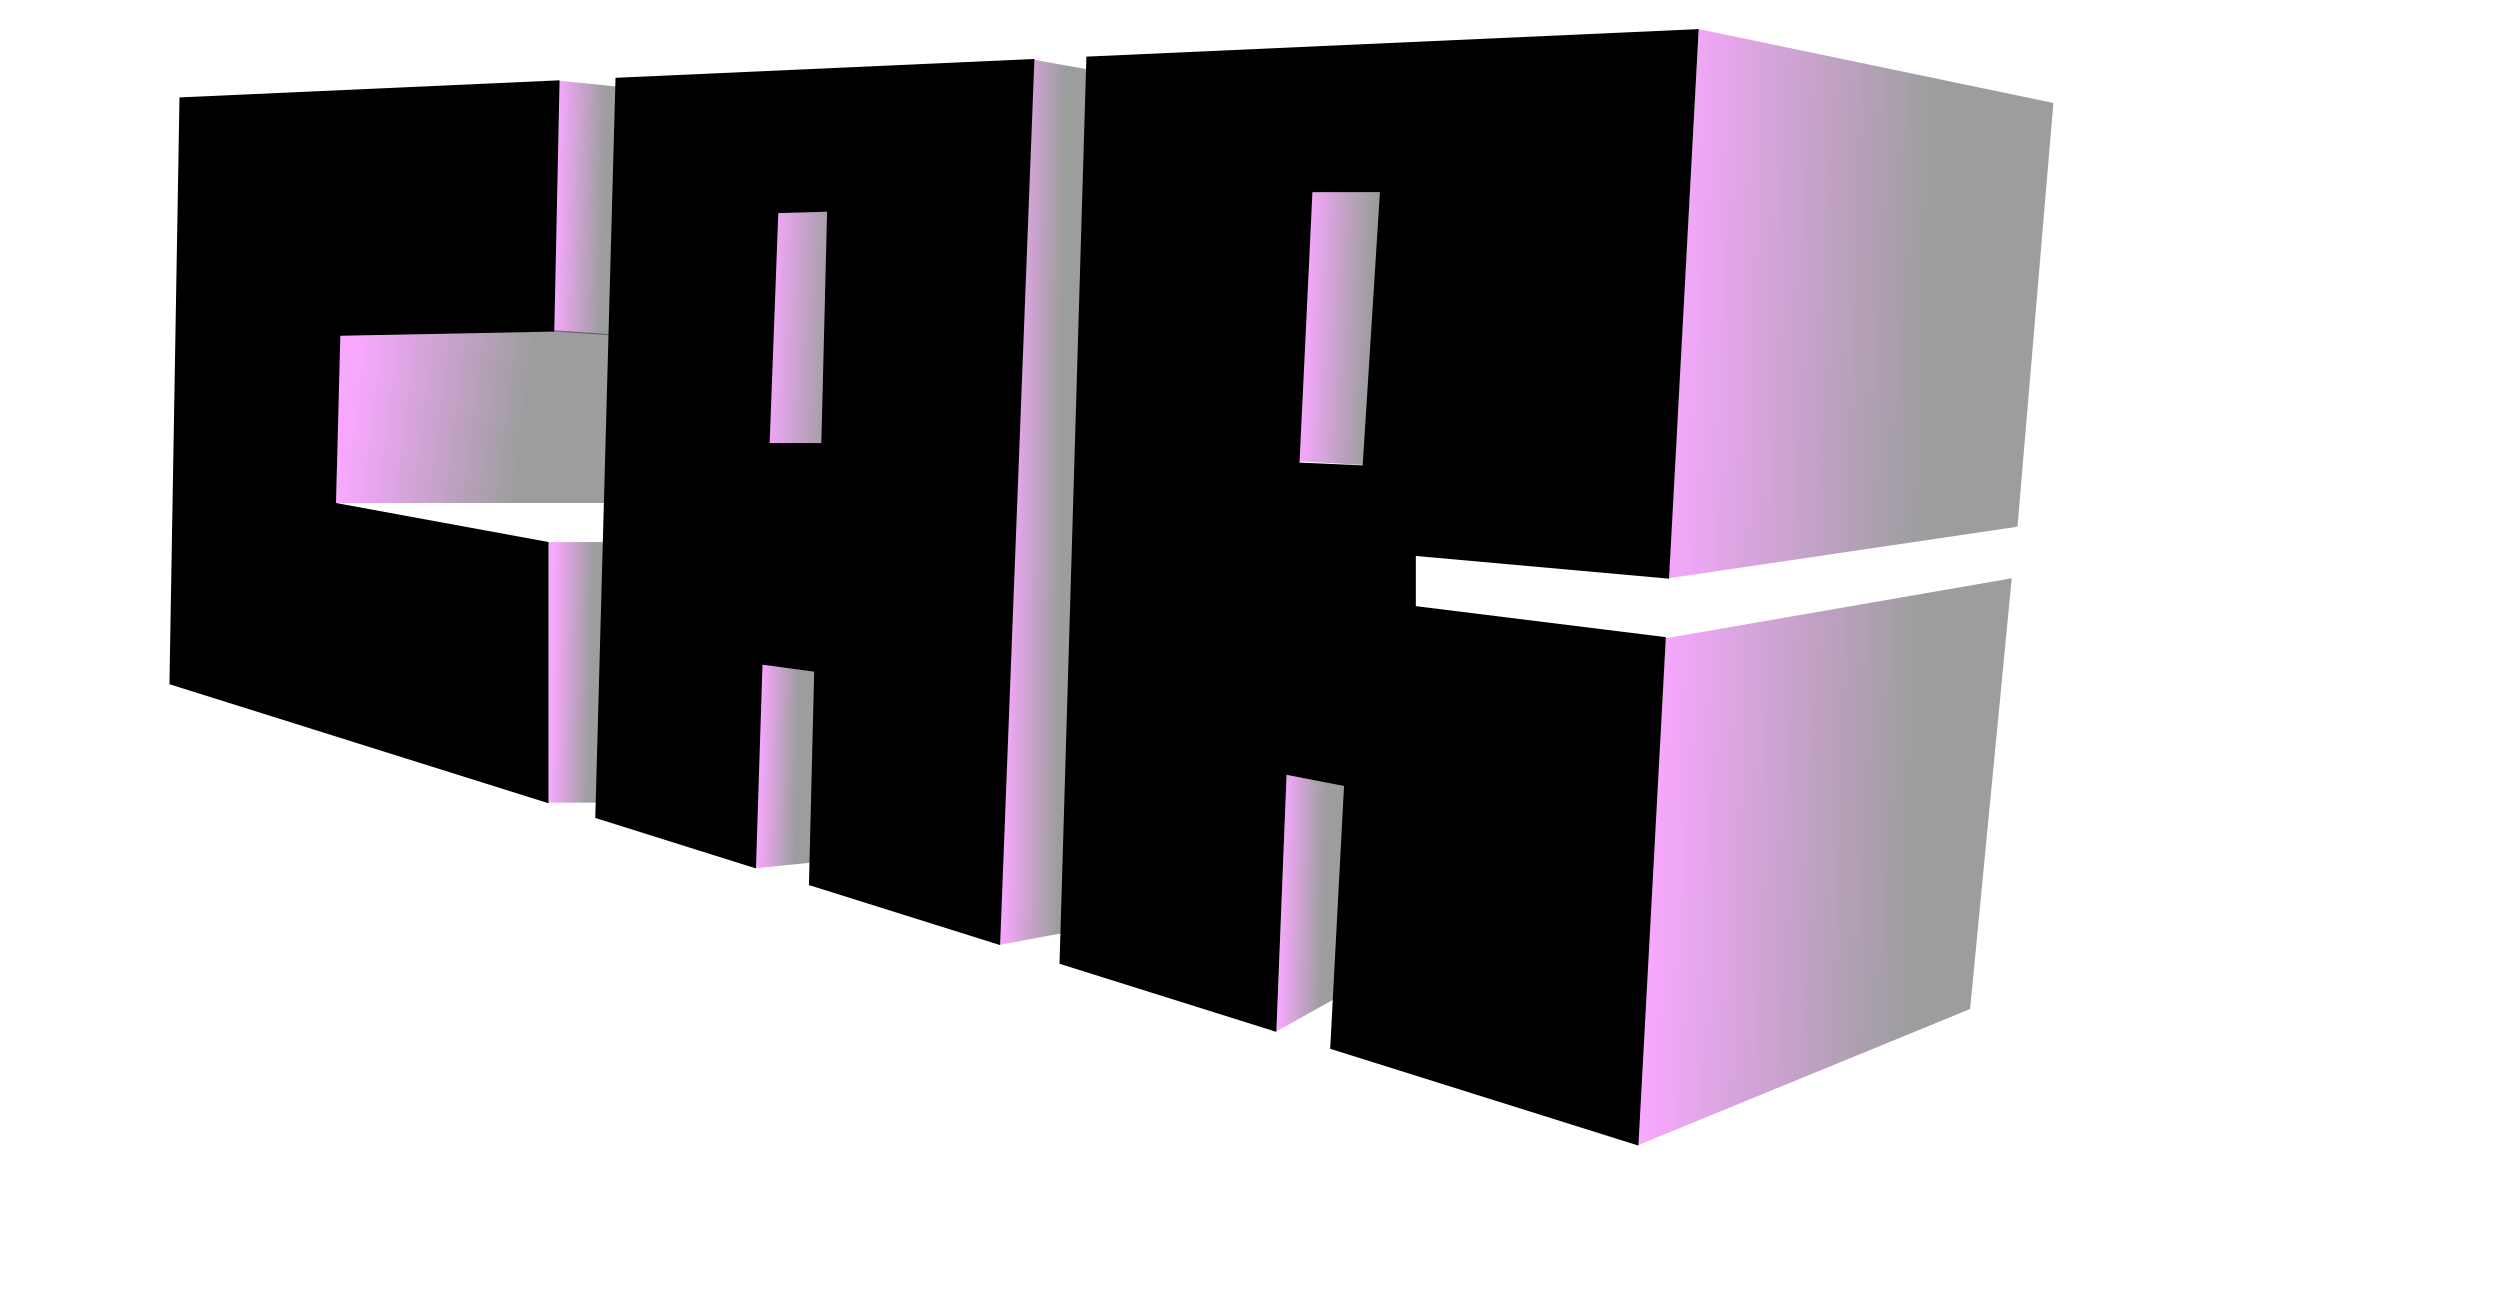
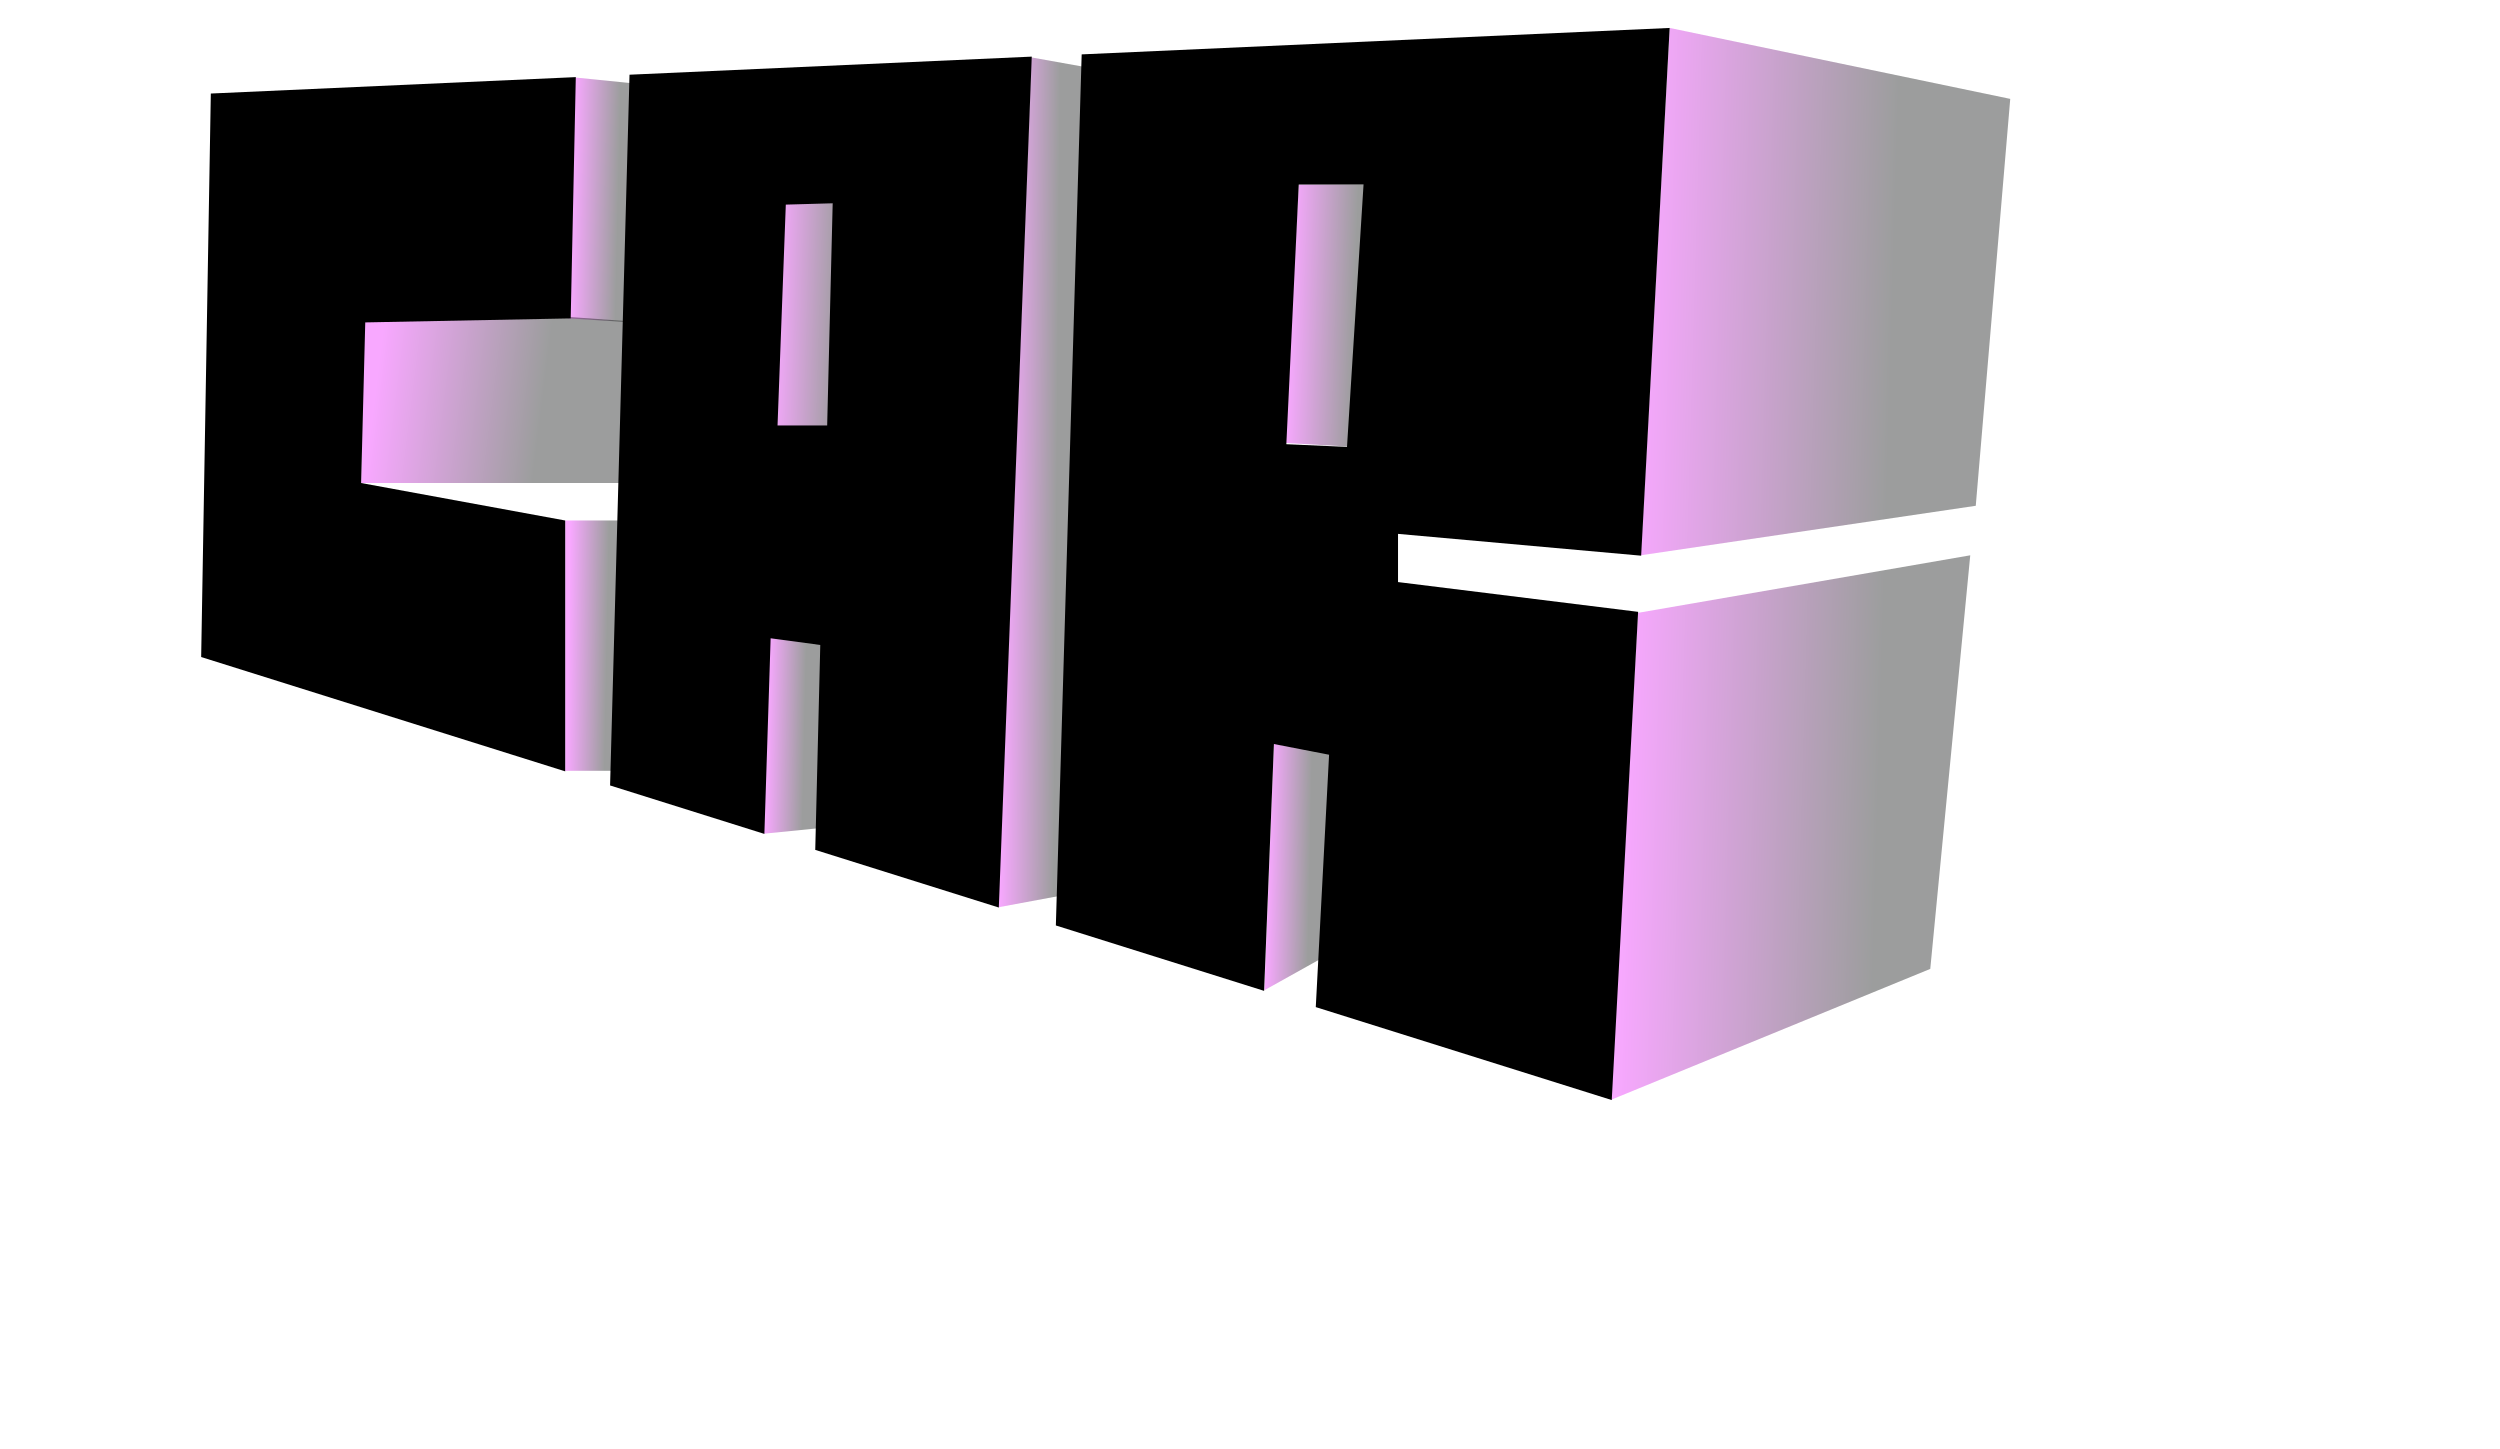
- <svg xmlns="http://www.w3.org/2000/svg" width="749" height="391" viewBox="0 0 749 391" fill="none">
-   <path d="M615.195 30.852L508.934 8.719L499.899 173.254L604.439 157.803L615.195 30.852Z" fill="url(#paint0_linear_8007_374)" fill-opacity="0.4" />
-   <path d="M602.719 173.254L499.039 191.211L490.435 343.219L590.243 302.294L602.719 173.254Z" fill="url(#paint1_linear_8007_374)" fill-opacity="0.4" />
-   <path d="M399.661 299.37L382.453 308.975L385.465 232.136L384.604 231.301L403.103 234.642L399.661 299.37Z" fill="url(#paint2_linear_8007_374)" fill-opacity="0.4" />
-   <path d="M420.742 57.578H393.208L388.476 138.176L410.417 139.428L420.742 57.578Z" fill="url(#paint3_linear_8007_374)" fill-opacity="0.4" />
-   <path d="M259.844 57.996H232.311L227.579 138.594L249.519 139.846L259.844 57.996Z" fill="url(#paint4_linear_8007_374)" fill-opacity="0.4" />
-   <path d="M243.066 258.444L226.288 260.114L227.149 194.968L226.288 194.133L244.787 197.474L243.066 258.444Z" fill="url(#paint5_linear_8007_374)" fill-opacity="0.4" />
-   <path d="M319.643 279.324L299.423 283.082L309.748 17.904L326.096 20.828L319.643 279.324Z" fill="url(#paint6_linear_8007_374)" fill-opacity="0.4" />
-   <path d="M188 26.258L167.35 24.17L165.199 99.338L184.988 100.591L188 26.258Z" fill="url(#paint7_linear_8007_374)" fill-opacity="0.4" />
-   <path d="M183.268 162.395H164.339V240.486H179.826L183.268 162.395Z" fill="url(#paint8_linear_8007_374)" fill-opacity="0.4" />
-   <path d="M183.268 150.703H100.668L101.529 100.173L166.06 98.92L183.268 100.173V150.703Z" fill="url(#paint9_linear_8007_374)" fill-opacity="0.4" />
-   <path d="M500.039 173.375L424.183 166.572V181.606L499.093 190.897L490.865 343.219L398.522 314.216L402.673 235.478L385.465 232.137L382.398 309.151L317.427 288.745L325.483 16.966L508.933 8.719L500.039 173.375ZM299.631 283.155L242.358 265.167L243.927 201.233L228.439 199.146L226.486 260.183L178.345 245.062L184.41 23.309L309.912 17.666L299.631 283.155ZM166.059 99.339L101.959 100.591L100.668 150.704L164.339 162.396V240.663L50.764 204.992L53.776 29.182L167.649 24.061L166.059 99.339ZM393.209 57.578L389.337 138.593L408.265 139.429L413.427 57.578H393.209ZM233.172 63.842L230.591 132.747H246.078L247.799 63.425L233.172 63.842Z" fill="black" />
+ <svg xmlns="http://www.w3.org/2000/svg" width="780" height="452" viewBox="0 0 780 452" fill="none">
+   <path d="M627.195 30.852L520.934 8.719L511.899 173.254L616.439 157.803L627.195 30.852Z" fill="url(#paint0_linear_8007_374)" fill-opacity="0.4" />
+   <path d="M614.719 173.254L511.039 191.211L502.435 343.219L602.243 302.294L614.719 173.254Z" fill="url(#paint1_linear_8007_374)" fill-opacity="0.4" />
+   <path d="M411.661 299.37L394.453 308.975L397.465 232.136L396.604 231.301L415.103 234.642L411.661 299.37Z" fill="url(#paint2_linear_8007_374)" fill-opacity="0.4" />
+   <path d="M432.742 57.578H405.208L400.476 138.176L422.417 139.428L432.742 57.578Z" fill="url(#paint3_linear_8007_374)" fill-opacity="0.4" />
+   <path d="M271.844 57.996H244.311L239.579 138.594L261.519 139.846L271.844 57.996Z" fill="url(#paint4_linear_8007_374)" fill-opacity="0.4" />
+   <path d="M255.066 258.444L238.288 260.114L239.149 194.968L238.288 194.133L256.787 197.474L255.066 258.444Z" fill="url(#paint5_linear_8007_374)" fill-opacity="0.4" />
+   <path d="M331.643 279.324L311.423 283.082L321.748 17.904L338.096 20.828L331.643 279.324Z" fill="url(#paint6_linear_8007_374)" fill-opacity="0.4" />
+   <path d="M200 26.258L179.35 24.17L177.199 99.338L196.988 100.591L200 26.258Z" fill="url(#paint7_linear_8007_374)" fill-opacity="0.4" />
+   <path d="M195.268 162.395H176.339V240.486H191.826L195.268 162.395Z" fill="url(#paint8_linear_8007_374)" fill-opacity="0.4" />
+   <path d="M195.268 150.703H112.668L113.529 100.173L178.06 98.92L195.268 100.173V150.703Z" fill="url(#paint9_linear_8007_374)" fill-opacity="0.4" />
+   <path d="M512.039 173.375L436.183 166.572V181.606L511.093 190.897L502.865 343.219L410.522 314.216L414.673 235.478L397.465 232.137L394.398 309.151L329.427 288.745L337.483 16.966L520.933 8.719L512.039 173.375ZM311.631 283.155L254.358 265.167L255.927 201.233L240.439 199.146L238.486 260.183L190.345 245.062L196.41 23.309L321.912 17.666L311.631 283.155ZM178.059 99.339L113.959 100.591L112.668 150.704L176.339 162.396V240.663L62.764 204.992L65.776 29.182L179.649 24.061L178.059 99.339ZM405.209 57.578L401.337 138.593L420.265 139.429L425.427 57.578H405.209ZM245.172 63.842L242.591 132.747H258.078L259.799 63.425L245.172 63.842Z" fill="black" />
  <defs>
-     <linearGradient id="paint0_linear_8007_374" x1="576.046" y1="169.914" x2="496.943" y2="167.607" gradientUnits="userSpaceOnUse">
+     <linearGradient id="paint0_linear_8007_374" x1="588.046" y1="169.914" x2="508.943" y2="167.607" gradientUnits="userSpaceOnUse">
      <stop stop-color="#080B0B" />
      <stop offset="1" stop-color="#ED25FF" />
    </linearGradient>
-     <linearGradient id="paint1_linear_8007_374" x1="576.046" y1="169.914" x2="496.943" y2="167.607" gradientUnits="userSpaceOnUse">
+     <linearGradient id="paint1_linear_8007_374" x1="588.046" y1="169.914" x2="508.943" y2="167.607" gradientUnits="userSpaceOnUse">
      <stop stop-color="#080B0B" />
      <stop offset="1" stop-color="#ED25FF" />
    </linearGradient>
-     <linearGradient id="paint2_linear_8007_374" x1="396.623" y1="268.732" x2="383.525" y2="268.46" gradientUnits="userSpaceOnUse">
+     <linearGradient id="paint2_linear_8007_374" x1="408.623" y1="268.732" x2="395.525" y2="268.46" gradientUnits="userSpaceOnUse">
      <stop stop-color="#080B0B" />
      <stop offset="1" stop-color="#ED25FF" />
    </linearGradient>
-     <linearGradient id="paint3_linear_8007_374" x1="410.617" y1="97.022" x2="390.161" y2="96.391" gradientUnits="userSpaceOnUse">
+     <linearGradient id="paint3_linear_8007_374" x1="422.617" y1="97.022" x2="402.161" y2="96.391" gradientUnits="userSpaceOnUse">
      <stop stop-color="#080B0B" />
      <stop offset="1" stop-color="#ED25FF" />
    </linearGradient>
-     <linearGradient id="paint4_linear_8007_374" x1="249.72" y1="97.439" x2="229.264" y2="96.809" gradientUnits="userSpaceOnUse">
+     <linearGradient id="paint4_linear_8007_374" x1="261.72" y1="97.439" x2="241.264" y2="96.809" gradientUnits="userSpaceOnUse">
      <stop stop-color="#080B0B" />
      <stop offset="1" stop-color="#ED25FF" />
    </linearGradient>
-     <linearGradient id="paint5_linear_8007_374" x1="238.982" y1="225.929" x2="227.249" y2="225.672" gradientUnits="userSpaceOnUse">
+     <linearGradient id="paint5_linear_8007_374" x1="250.982" y1="225.929" x2="239.249" y2="225.672" gradientUnits="userSpaceOnUse">
      <stop stop-color="#080B0B" />
      <stop offset="1" stop-color="#ED25FF" />
    </linearGradient>
-     <linearGradient id="paint6_linear_8007_374" x1="317.726" y1="145.693" x2="300.801" y2="145.56" gradientUnits="userSpaceOnUse">
+     <linearGradient id="paint6_linear_8007_374" x1="329.726" y1="145.693" x2="312.801" y2="145.56" gradientUnits="userSpaceOnUse">
      <stop stop-color="#080B0B" />
      <stop offset="1" stop-color="#ED25FF" />
    </linearGradient>
-     <linearGradient id="paint7_linear_8007_374" x1="180.845" y1="60.997" x2="166.384" y2="60.66" gradientUnits="userSpaceOnUse">
+     <linearGradient id="paint7_linear_8007_374" x1="192.845" y1="60.997" x2="178.384" y2="60.66" gradientUnits="userSpaceOnUse">
      <stop stop-color="#080B0B" />
      <stop offset="1" stop-color="#ED25FF" />
    </linearGradient>
-     <linearGradient id="paint8_linear_8007_374" x1="177.328" y1="200.027" x2="165.32" y2="199.799" gradientUnits="userSpaceOnUse">
+     <linearGradient id="paint8_linear_8007_374" x1="189.328" y1="200.027" x2="177.32" y2="199.799" gradientUnits="userSpaceOnUse">
      <stop stop-color="#080B0B" />
      <stop offset="1" stop-color="#ED25FF" />
    </linearGradient>
-     <linearGradient id="paint9_linear_8007_374" x1="157.349" y1="123.874" x2="105.736" y2="117.436" gradientUnits="userSpaceOnUse">
+     <linearGradient id="paint9_linear_8007_374" x1="169.349" y1="123.874" x2="117.736" y2="117.436" gradientUnits="userSpaceOnUse">
      <stop stop-color="#080B0B" />
      <stop offset="1" stop-color="#ED25FF" />
    </linearGradient>
  </defs>
</svg>
